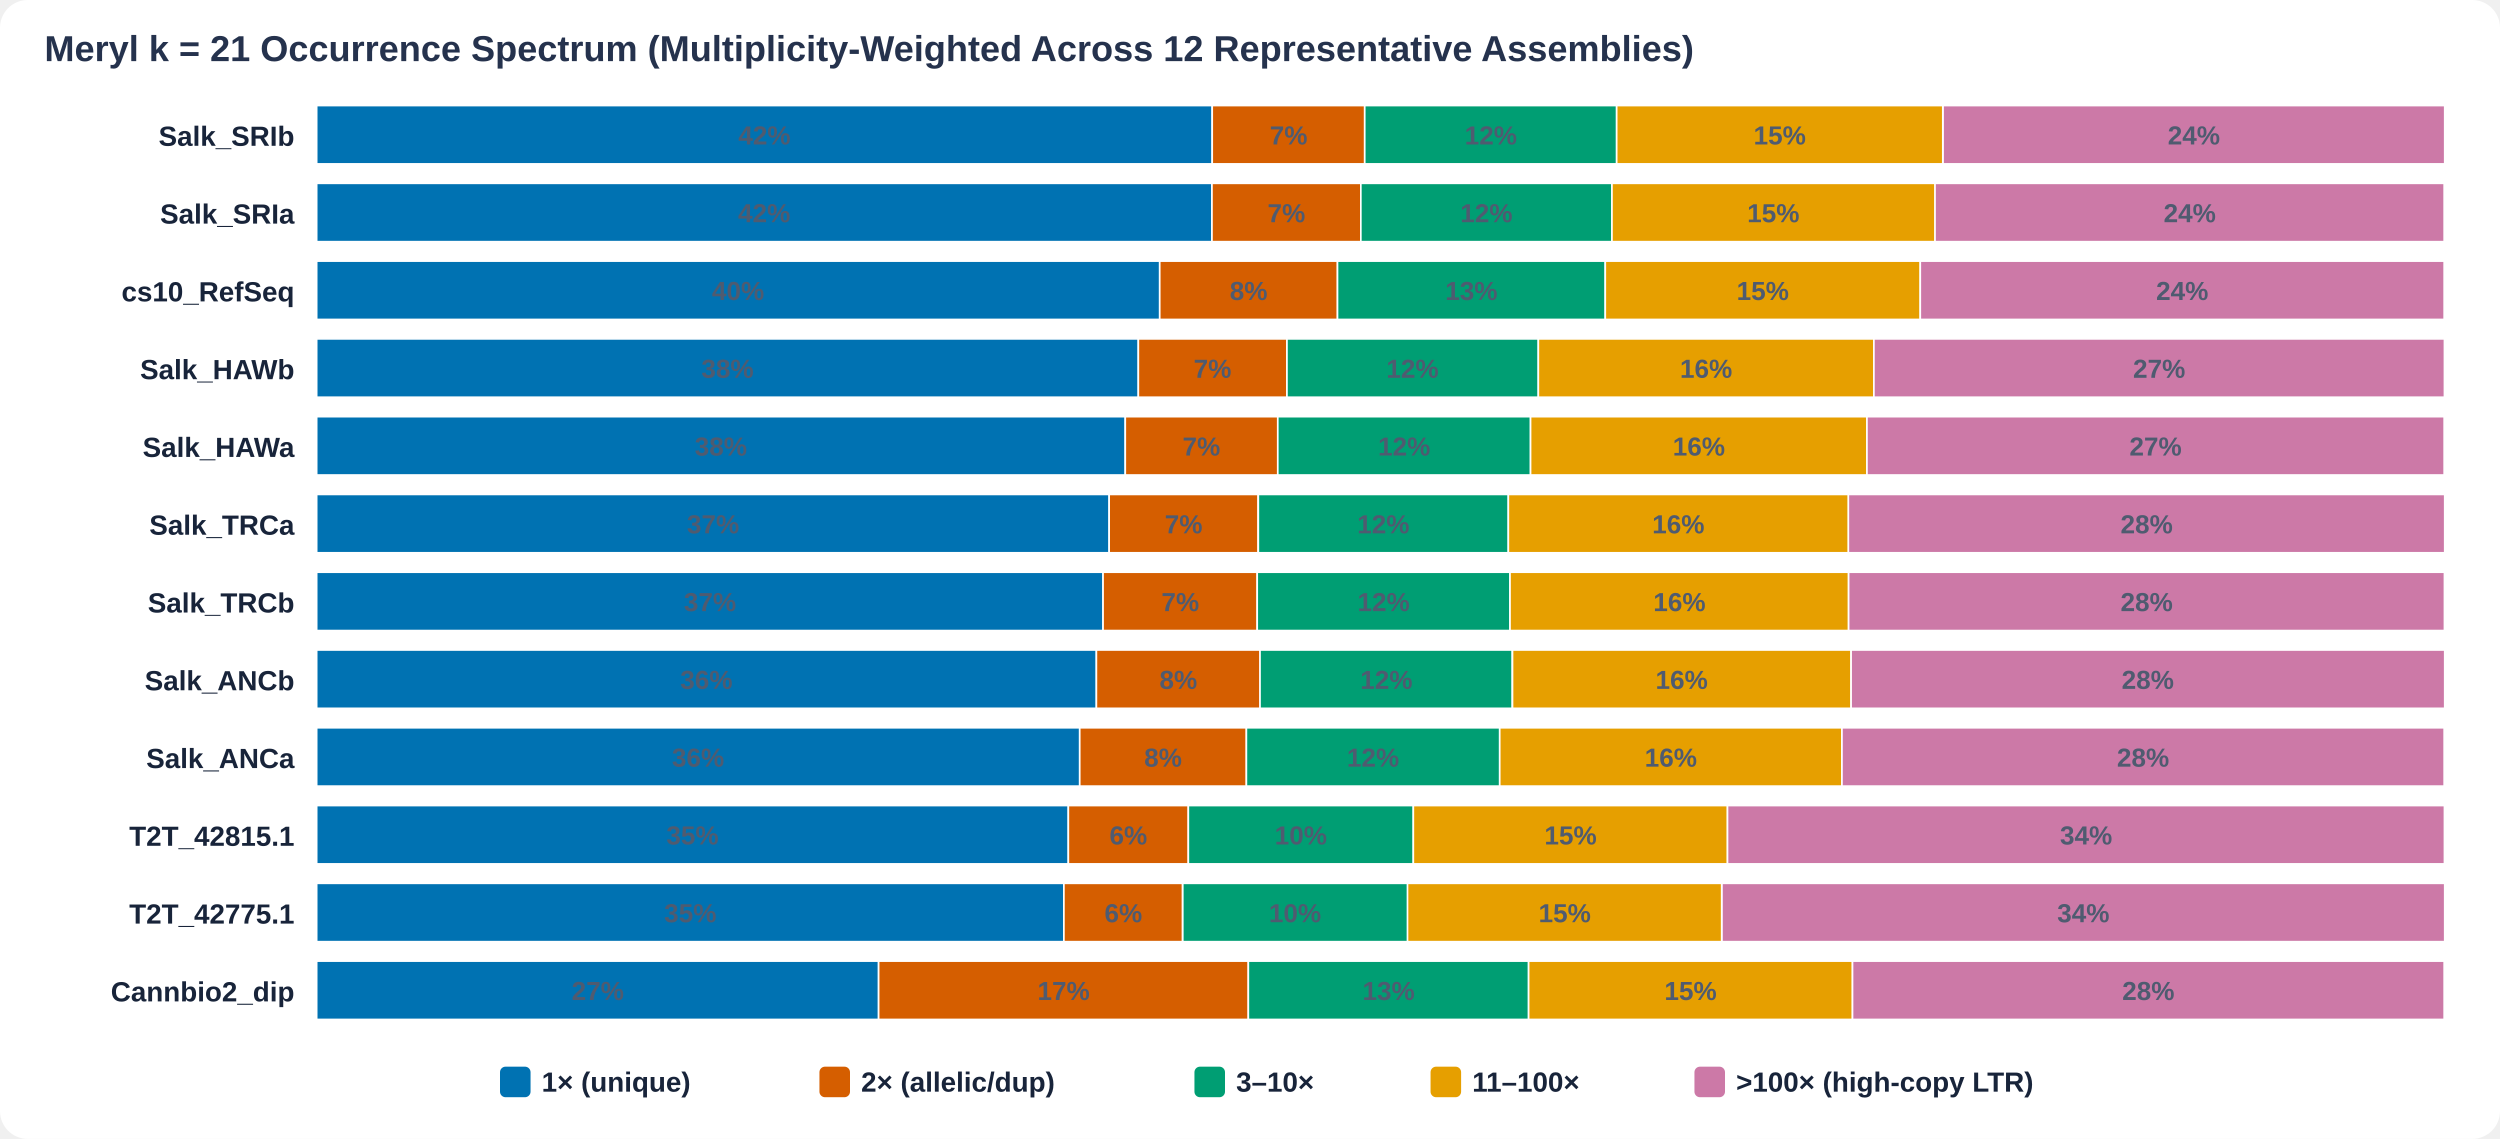
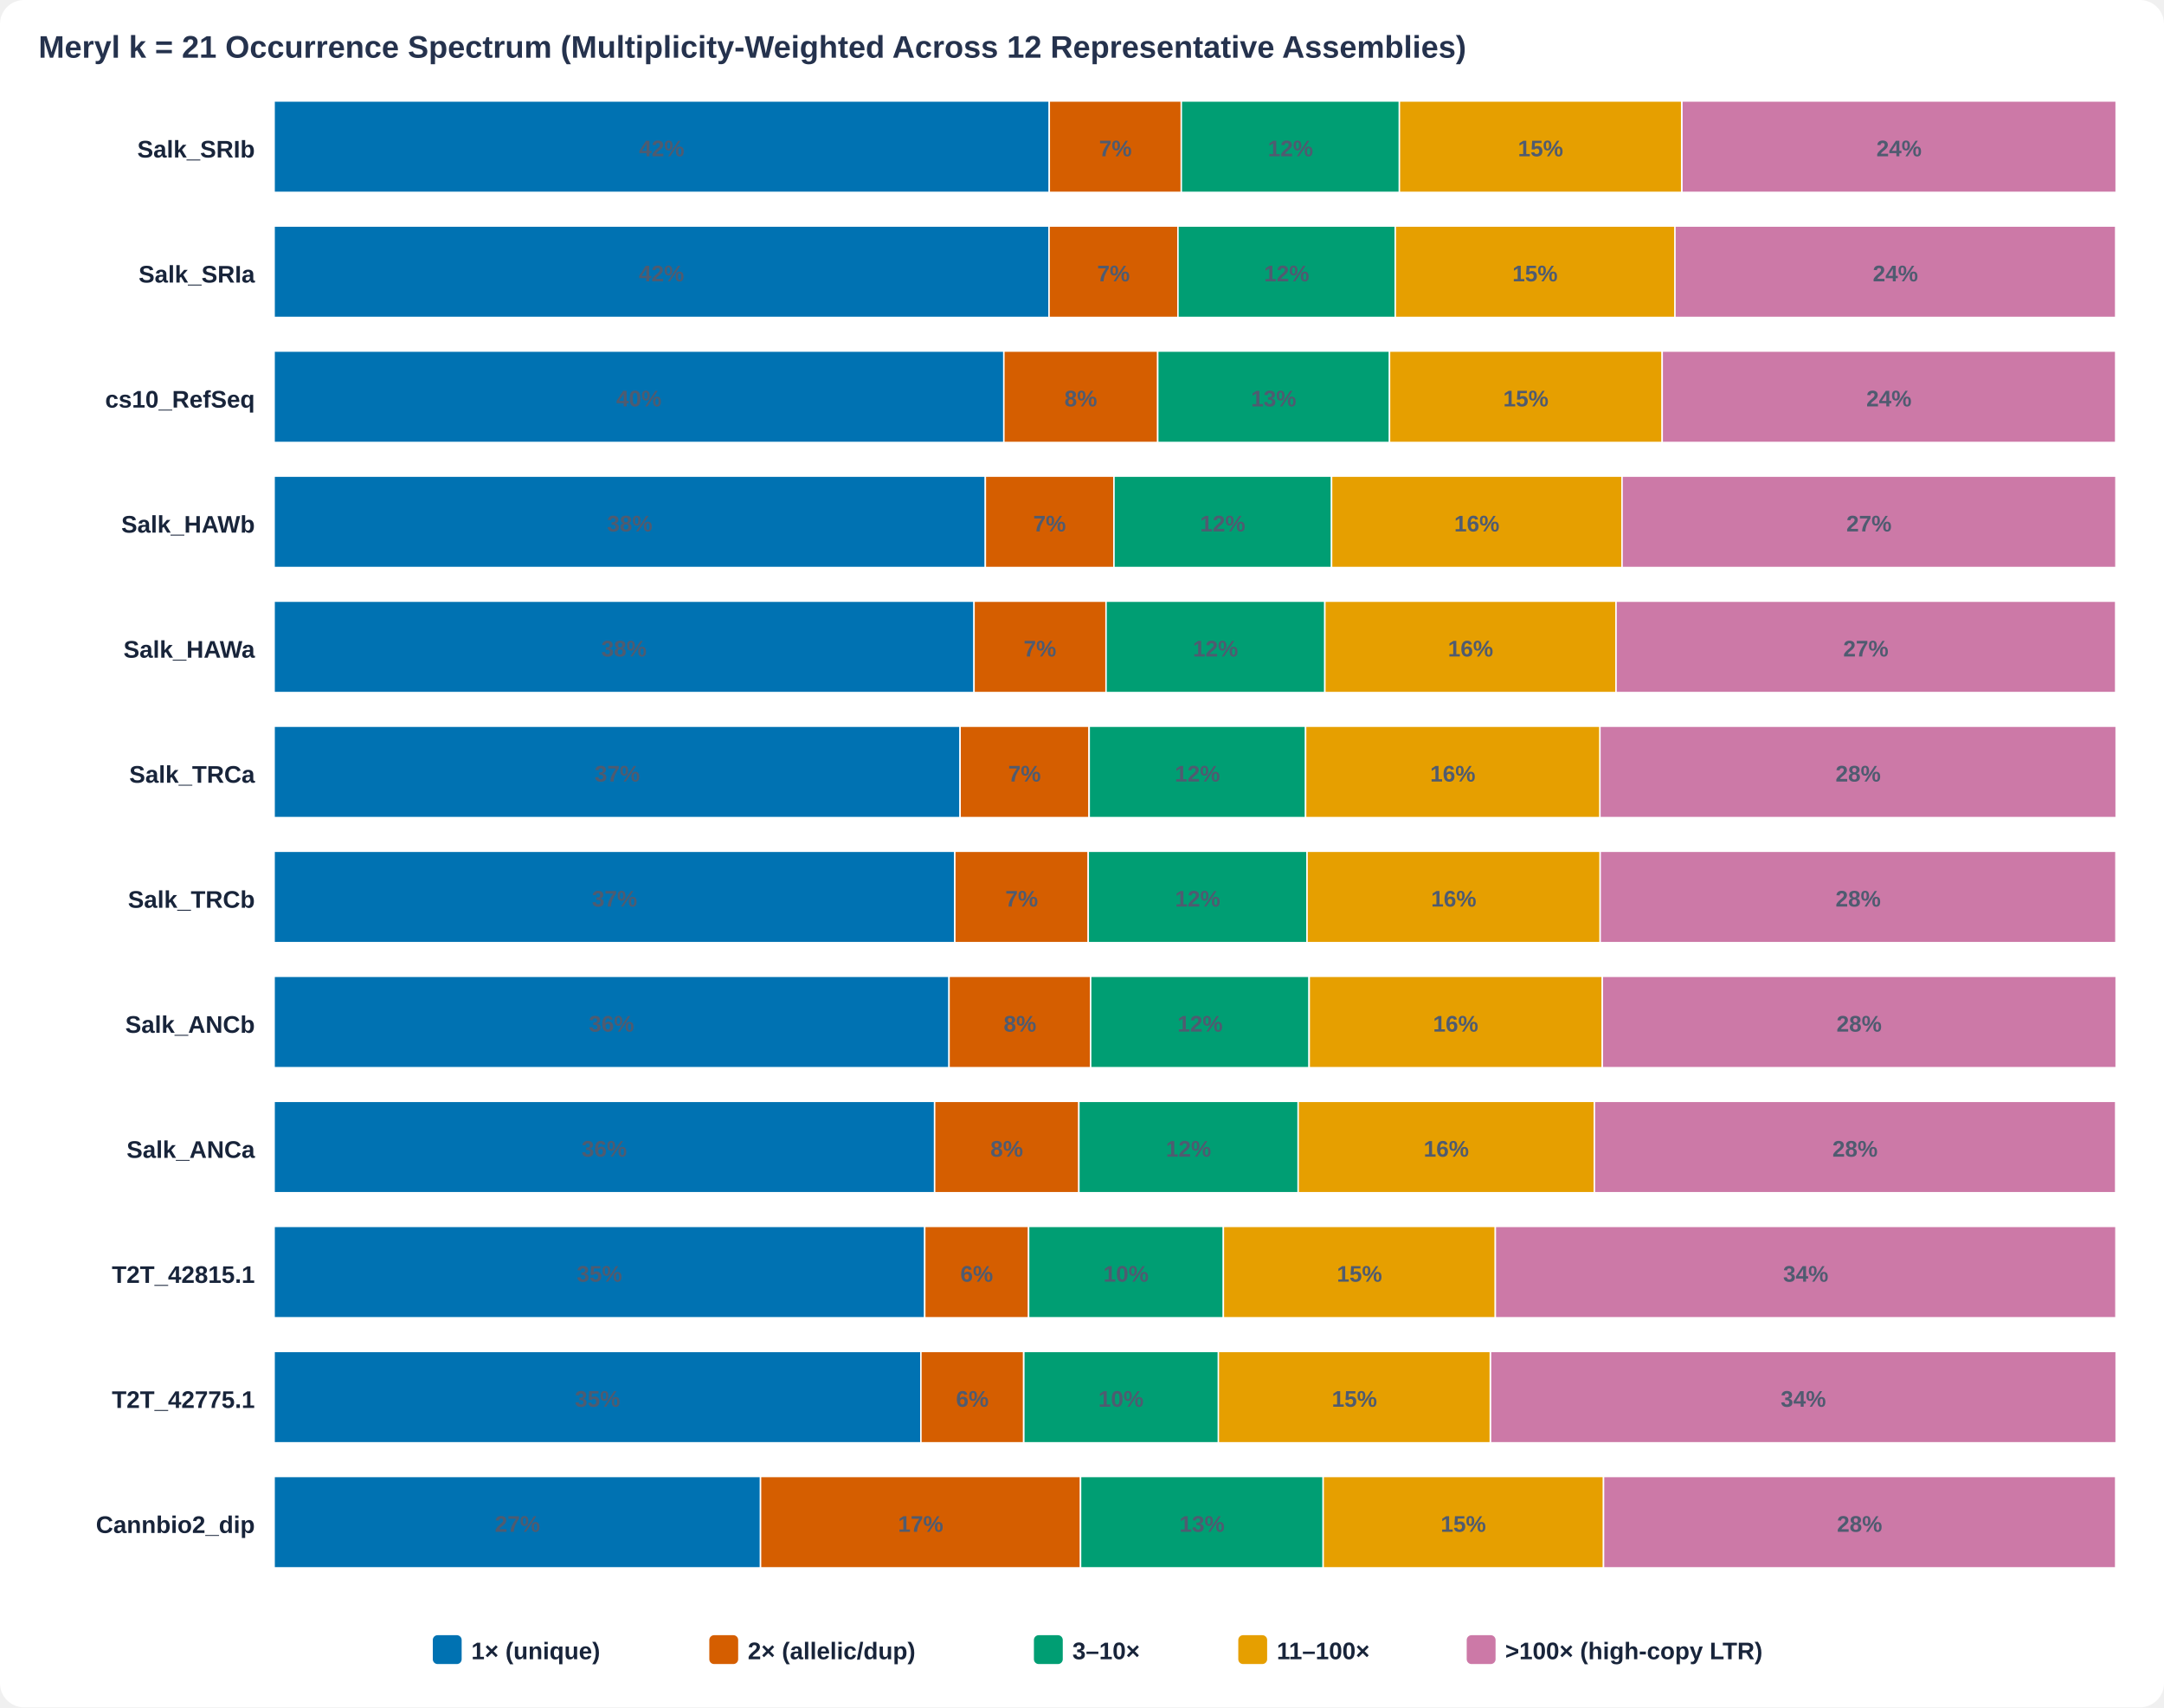
- <svg xmlns="http://www.w3.org/2000/svg" viewBox="0 0 900 410" width="100%" height="100%">
+ <svg xmlns="http://www.w3.org/2000/svg" viewBox="0 0 900 710" width="100%" height="100%">
  <style>
  text { font-family: "Atkinson Hyperlegible Next", "Helvetica Neue", Arial, sans-serif; fill: #18243a; }
  .mono { font-family: "Atkinson Hyperlegible Mono", "SFMono-Regular", Consolas, monospace; }
  .title { font-size: 13px; font-weight: 800; fill: #25324d; }
  .sub { font-size: 10px; fill: #4f5b70; }
  .lbl { font-size: 10px; font-weight: 600; fill: #18243a; }
  .ax { font-size: 9.4px; fill: #4f5b70; }
  .badge { font-size: 12px; font-weight: 800; fill: #ffffff; }
</style>
-   <rect x="0" y="0" width="900" height="410" rx="10" fill="#ffffff" />
-   <text x="16" y="22" class="title">Meryl k = 21 Occurrence Spectrum (Multiplicity-Weighted Across 12 Representative Assemblies)</text>
-   <text x="106.0" y="52.5" text-anchor="end" class="lbl">Salk_SRIb</text>
-   <rect x="114.0" y="38.0" width="322.4" height="21" fill="#0072B2" stroke="#ffffff" stroke-width="0.6" />
-   <text x="275.2" y="52.0" text-anchor="middle" class="ax" fill="#ffffff" font-weight="700">42%</text>
-   <rect x="436.4" y="38.0" width="54.9" height="21" fill="#D55E00" stroke="#ffffff" stroke-width="0.6" />
-   <text x="463.9" y="52.0" text-anchor="middle" class="ax" fill="#ffffff" font-weight="700">7%</text>
-   <rect x="491.3" y="38.0" width="90.7" height="21" fill="#009E73" stroke="#ffffff" stroke-width="0.6" />
-   <text x="536.7" y="52.0" text-anchor="middle" class="ax" fill="#ffffff" font-weight="700">12%</text>
-   <rect x="582.0" y="38.0" width="117.4" height="21" fill="#E69F00" stroke="#ffffff" stroke-width="0.6" />
-   <text x="640.7" y="52.0" text-anchor="middle" class="ax" fill="#ffffff" font-weight="700">15%</text>
-   <rect x="699.5" y="38.0" width="180.6" height="21" fill="#CC79A7" stroke="#ffffff" stroke-width="0.6" />
-   <text x="789.8" y="52.0" text-anchor="middle" class="ax" fill="#ffffff" font-weight="700">24%</text>
-   <text x="106.0" y="80.5" text-anchor="end" class="lbl">Salk_SRIa</text>
-   <rect x="114.0" y="66.0" width="322.3" height="21" fill="#0072B2" stroke="#ffffff" stroke-width="0.6" />
-   <text x="275.1" y="80.0" text-anchor="middle" class="ax" fill="#ffffff" font-weight="700">42%</text>
-   <rect x="436.3" y="66.0" width="53.6" height="21" fill="#D55E00" stroke="#ffffff" stroke-width="0.6" />
-   <text x="463.1" y="80.0" text-anchor="middle" class="ax" fill="#ffffff" font-weight="700">7%</text>
-   <rect x="489.9" y="66.0" width="90.4" height="21" fill="#009E73" stroke="#ffffff" stroke-width="0.6" />
-   <text x="535.1" y="80.0" text-anchor="middle" class="ax" fill="#ffffff" font-weight="700">12%</text>
-   <rect x="580.3" y="66.0" width="116.4" height="21" fill="#E69F00" stroke="#ffffff" stroke-width="0.6" />
-   <text x="638.4" y="80.0" text-anchor="middle" class="ax" fill="#ffffff" font-weight="700">15%</text>
-   <rect x="696.6" y="66.0" width="183.3" height="21" fill="#CC79A7" stroke="#ffffff" stroke-width="0.6" />
-   <text x="788.3" y="80.0" text-anchor="middle" class="ax" fill="#ffffff" font-weight="700">24%</text>
-   <text x="106.0" y="108.5" text-anchor="end" class="lbl">cs10_RefSeq</text>
-   <rect x="114.0" y="94.0" width="303.5" height="21" fill="#0072B2" stroke="#ffffff" stroke-width="0.6" />
-   <text x="265.7" y="108.0" text-anchor="middle" class="ax" fill="#ffffff" font-weight="700">40%</text>
-   <rect x="417.5" y="94.0" width="64.0" height="21" fill="#D55E00" stroke="#ffffff" stroke-width="0.6" />
-   <text x="449.5" y="108.0" text-anchor="middle" class="ax" fill="#ffffff" font-weight="700">8%</text>
-   <rect x="481.5" y="94.0" width="96.4" height="21" fill="#009E73" stroke="#ffffff" stroke-width="0.6" />
-   <text x="529.7" y="108.0" text-anchor="middle" class="ax" fill="#ffffff" font-weight="700">13%</text>
-   <rect x="577.9" y="94.0" width="113.4" height="21" fill="#E69F00" stroke="#ffffff" stroke-width="0.6" />
-   <text x="634.6" y="108.0" text-anchor="middle" class="ax" fill="#ffffff" font-weight="700">15%</text>
-   <rect x="691.3" y="94.0" width="188.6" height="21" fill="#CC79A7" stroke="#ffffff" stroke-width="0.6" />
-   <text x="785.6" y="108.0" text-anchor="middle" class="ax" fill="#ffffff" font-weight="700">24%</text>
-   <text x="106.0" y="136.5" text-anchor="end" class="lbl">Salk_HAWb</text>
-   <rect x="114.0" y="122.0" width="295.8" height="21" fill="#0072B2" stroke="#ffffff" stroke-width="0.6" />
-   <text x="261.9" y="136.0" text-anchor="middle" class="ax" fill="#ffffff" font-weight="700">38%</text>
-   <rect x="409.8" y="122.0" width="53.5" height="21" fill="#D55E00" stroke="#ffffff" stroke-width="0.6" />
-   <text x="436.5" y="136.0" text-anchor="middle" class="ax" fill="#ffffff" font-weight="700">7%</text>
-   <rect x="463.3" y="122.0" width="90.5" height="21" fill="#009E73" stroke="#ffffff" stroke-width="0.6" />
-   <text x="508.5" y="136.0" text-anchor="middle" class="ax" fill="#ffffff" font-weight="700">12%</text>
-   <rect x="553.8" y="122.0" width="120.9" height="21" fill="#E69F00" stroke="#ffffff" stroke-width="0.6" />
-   <text x="614.2" y="136.0" text-anchor="middle" class="ax" fill="#ffffff" font-weight="700">16%</text>
-   <rect x="674.6" y="122.0" width="205.4" height="21" fill="#CC79A7" stroke="#ffffff" stroke-width="0.6" />
-   <text x="777.3" y="136.0" text-anchor="middle" class="ax" fill="#ffffff" font-weight="700">27%</text>
-   <text x="106.0" y="164.5" text-anchor="end" class="lbl">Salk_HAWa</text>
-   <rect x="114.0" y="150.0" width="291.1" height="21" fill="#0072B2" stroke="#ffffff" stroke-width="0.6" />
-   <text x="259.5" y="164.0" text-anchor="middle" class="ax" fill="#ffffff" font-weight="700">38%</text>
-   <rect x="405.1" y="150.0" width="54.9" height="21" fill="#D55E00" stroke="#ffffff" stroke-width="0.6" />
-   <text x="432.5" y="164.0" text-anchor="middle" class="ax" fill="#ffffff" font-weight="700">7%</text>
-   <rect x="460.0" y="150.0" width="91.0" height="21" fill="#009E73" stroke="#ffffff" stroke-width="0.6" />
-   <text x="505.5" y="164.0" text-anchor="middle" class="ax" fill="#ffffff" font-weight="700">12%</text>
-   <rect x="551.0" y="150.0" width="121.1" height="21" fill="#E69F00" stroke="#ffffff" stroke-width="0.6" />
-   <text x="611.6" y="164.0" text-anchor="middle" class="ax" fill="#ffffff" font-weight="700">16%</text>
-   <rect x="672.1" y="150.0" width="207.8" height="21" fill="#CC79A7" stroke="#ffffff" stroke-width="0.6" />
-   <text x="776.0" y="164.0" text-anchor="middle" class="ax" fill="#ffffff" font-weight="700">27%</text>
-   <text x="106.0" y="192.5" text-anchor="end" class="lbl">Salk_TRCa</text>
-   <rect x="114.0" y="178.0" width="285.3" height="21" fill="#0072B2" stroke="#ffffff" stroke-width="0.6" />
-   <text x="256.7" y="192.0" text-anchor="middle" class="ax" fill="#ffffff" font-weight="700">37%</text>
-   <rect x="399.3" y="178.0" width="53.6" height="21" fill="#D55E00" stroke="#ffffff" stroke-width="0.6" />
-   <text x="426.1" y="192.0" text-anchor="middle" class="ax" fill="#ffffff" font-weight="700">7%</text>
-   <rect x="453.0" y="178.0" width="90.0" height="21" fill="#009E73" stroke="#ffffff" stroke-width="0.6" />
-   <text x="498.0" y="192.0" text-anchor="middle" class="ax" fill="#ffffff" font-weight="700">12%</text>
-   <rect x="543.0" y="178.0" width="122.5" height="21" fill="#E69F00" stroke="#ffffff" stroke-width="0.6" />
-   <text x="604.2" y="192.0" text-anchor="middle" class="ax" fill="#ffffff" font-weight="700">16%</text>
-   <rect x="665.4" y="178.0" width="214.7" height="21" fill="#CC79A7" stroke="#ffffff" stroke-width="0.6" />
-   <text x="772.8" y="192.0" text-anchor="middle" class="ax" fill="#ffffff" font-weight="700">28%</text>
-   <text x="106.0" y="220.5" text-anchor="end" class="lbl">Salk_TRCb</text>
-   <rect x="114.0" y="206.0" width="283.1" height="21" fill="#0072B2" stroke="#ffffff" stroke-width="0.6" />
-   <text x="255.6" y="220.0" text-anchor="middle" class="ax" fill="#ffffff" font-weight="700">37%</text>
-   <rect x="397.1" y="206.0" width="55.5" height="21" fill="#D55E00" stroke="#ffffff" stroke-width="0.6" />
-   <text x="424.9" y="220.0" text-anchor="middle" class="ax" fill="#ffffff" font-weight="700">7%</text>
-   <rect x="452.6" y="206.0" width="91.0" height="21" fill="#009E73" stroke="#ffffff" stroke-width="0.6" />
-   <text x="498.1" y="220.0" text-anchor="middle" class="ax" fill="#ffffff" font-weight="700">12%</text>
-   <rect x="543.6" y="206.0" width="121.9" height="21" fill="#E69F00" stroke="#ffffff" stroke-width="0.6" />
-   <text x="604.6" y="220.0" text-anchor="middle" class="ax" fill="#ffffff" font-weight="700">16%</text>
-   <rect x="665.5" y="206.0" width="214.5" height="21" fill="#CC79A7" stroke="#ffffff" stroke-width="0.6" />
-   <text x="772.8" y="220.0" text-anchor="middle" class="ax" fill="#ffffff" font-weight="700">28%</text>
-   <text x="106.0" y="248.5" text-anchor="end" class="lbl">Salk_ANCb</text>
-   <rect x="114.0" y="234.0" width="280.7" height="21" fill="#0072B2" stroke="#ffffff" stroke-width="0.6" />
-   <text x="254.3" y="248.0" text-anchor="middle" class="ax" fill="#ffffff" font-weight="700">36%</text>
-   <rect x="394.7" y="234.0" width="59.0" height="21" fill="#D55E00" stroke="#ffffff" stroke-width="0.6" />
-   <text x="424.2" y="248.0" text-anchor="middle" class="ax" fill="#ffffff" font-weight="700">8%</text>
-   <rect x="453.6" y="234.0" width="90.8" height="21" fill="#009E73" stroke="#ffffff" stroke-width="0.6" />
-   <text x="499.1" y="248.0" text-anchor="middle" class="ax" fill="#ffffff" font-weight="700">12%</text>
-   <rect x="544.5" y="234.0" width="121.9" height="21" fill="#E69F00" stroke="#ffffff" stroke-width="0.6" />
-   <text x="605.4" y="248.0" text-anchor="middle" class="ax" fill="#ffffff" font-weight="700">16%</text>
-   <rect x="666.4" y="234.0" width="213.7" height="21" fill="#CC79A7" stroke="#ffffff" stroke-width="0.6" />
-   <text x="773.2" y="248.0" text-anchor="middle" class="ax" fill="#ffffff" font-weight="700">28%</text>
-   <text x="106.0" y="276.5" text-anchor="end" class="lbl">Salk_ANCa</text>
-   <rect x="114.0" y="262.0" width="274.7" height="21" fill="#0072B2" stroke="#ffffff" stroke-width="0.6" />
-   <text x="251.3" y="276.0" text-anchor="middle" class="ax" fill="#ffffff" font-weight="700">36%</text>
-   <rect x="388.7" y="262.0" width="60.0" height="21" fill="#D55E00" stroke="#ffffff" stroke-width="0.6" />
-   <text x="418.7" y="276.0" text-anchor="middle" class="ax" fill="#ffffff" font-weight="700">8%</text>
-   <rect x="448.7" y="262.0" width="91.2" height="21" fill="#009E73" stroke="#ffffff" stroke-width="0.6" />
-   <text x="494.3" y="276.0" text-anchor="middle" class="ax" fill="#ffffff" font-weight="700">12%</text>
-   <rect x="539.9" y="262.0" width="123.2" height="21" fill="#E69F00" stroke="#ffffff" stroke-width="0.6" />
-   <text x="601.5" y="276.0" text-anchor="middle" class="ax" fill="#ffffff" font-weight="700">16%</text>
-   <rect x="663.1" y="262.0" width="216.8" height="21" fill="#CC79A7" stroke="#ffffff" stroke-width="0.6" />
-   <text x="771.5" y="276.0" text-anchor="middle" class="ax" fill="#ffffff" font-weight="700">28%</text>
-   <text x="106.0" y="304.5" text-anchor="end" class="lbl">T2T_42815.1</text>
-   <rect x="114.0" y="290.0" width="270.6" height="21" fill="#0072B2" stroke="#ffffff" stroke-width="0.6" />
-   <text x="249.3" y="304.0" text-anchor="middle" class="ax" fill="#ffffff" font-weight="700">35%</text>
-   <rect x="384.6" y="290.0" width="43.2" height="21" fill="#D55E00" stroke="#ffffff" stroke-width="0.6" />
-   <text x="406.2" y="304.0" text-anchor="middle" class="ax" fill="#ffffff" font-weight="700">6%</text>
-   <rect x="427.8" y="290.0" width="81.0" height="21" fill="#009E73" stroke="#ffffff" stroke-width="0.6" />
-   <text x="468.3" y="304.0" text-anchor="middle" class="ax" fill="#ffffff" font-weight="700">10%</text>
-   <rect x="508.8" y="290.0" width="113.1" height="21" fill="#E69F00" stroke="#ffffff" stroke-width="0.6" />
-   <text x="565.4" y="304.0" text-anchor="middle" class="ax" fill="#ffffff" font-weight="700">15%</text>
-   <rect x="621.9" y="290.0" width="258.1" height="21" fill="#CC79A7" stroke="#ffffff" stroke-width="0.6" />
-   <text x="751.0" y="304.0" text-anchor="middle" class="ax" fill="#ffffff" font-weight="700">34%</text>
-   <text x="106.0" y="332.5" text-anchor="end" class="lbl">T2T_42775.1</text>
-   <rect x="114.0" y="318.0" width="269.0" height="21" fill="#0072B2" stroke="#ffffff" stroke-width="0.6" />
-   <text x="248.5" y="332.0" text-anchor="middle" class="ax" fill="#ffffff" font-weight="700">35%</text>
-   <rect x="383.0" y="318.0" width="42.7" height="21" fill="#D55E00" stroke="#ffffff" stroke-width="0.6" />
-   <text x="404.4" y="332.0" text-anchor="middle" class="ax" fill="#ffffff" font-weight="700">6%</text>
-   <rect x="425.8" y="318.0" width="81.0" height="21" fill="#009E73" stroke="#ffffff" stroke-width="0.6" />
-   <text x="466.2" y="332.0" text-anchor="middle" class="ax" fill="#ffffff" font-weight="700">10%</text>
-   <rect x="506.7" y="318.0" width="113.1" height="21" fill="#E69F00" stroke="#ffffff" stroke-width="0.6" />
-   <text x="563.3" y="332.0" text-anchor="middle" class="ax" fill="#ffffff" font-weight="700">15%</text>
-   <rect x="619.9" y="318.0" width="260.2" height="21" fill="#CC79A7" stroke="#ffffff" stroke-width="0.6" />
-   <text x="750.0" y="332.0" text-anchor="middle" class="ax" fill="#ffffff" font-weight="700">34%</text>
-   <text x="106.0" y="360.5" text-anchor="end" class="lbl">Cannbio2_dip</text>
-   <rect x="114.0" y="346.0" width="202.3" height="21" fill="#0072B2" stroke="#ffffff" stroke-width="0.6" />
-   <text x="215.2" y="360.0" text-anchor="middle" class="ax" fill="#ffffff" font-weight="700">27%</text>
-   <rect x="316.3" y="346.0" width="133.1" height="21" fill="#D55E00" stroke="#ffffff" stroke-width="0.6" />
-   <text x="382.9" y="360.0" text-anchor="middle" class="ax" fill="#ffffff" font-weight="700">17%</text>
-   <rect x="449.4" y="346.0" width="100.9" height="21" fill="#009E73" stroke="#ffffff" stroke-width="0.6" />
-   <text x="499.9" y="360.0" text-anchor="middle" class="ax" fill="#ffffff" font-weight="700">13%</text>
-   <rect x="550.3" y="346.0" width="116.6" height="21" fill="#E69F00" stroke="#ffffff" stroke-width="0.6" />
-   <text x="608.6" y="360.0" text-anchor="middle" class="ax" fill="#ffffff" font-weight="700">15%</text>
-   <rect x="666.9" y="346.0" width="213.0" height="21" fill="#CC79A7" stroke="#ffffff" stroke-width="0.6" />
-   <text x="773.4" y="360.0" text-anchor="middle" class="ax" fill="#ffffff" font-weight="700">28%</text>
-   <rect x="180" y="384" width="11" height="11" rx="2" fill="#0072B2" />
-   <text x="195" y="393" class="lbl">1× (unique)</text>
-   <rect x="295" y="384" width="11" height="11" rx="2" fill="#D55E00" />
-   <text x="310" y="393" class="lbl">2× (allelic/dup)</text>
-   <rect x="430" y="384" width="11" height="11" rx="2" fill="#009E73" />
-   <text x="445" y="393" class="lbl">3–10×</text>
-   <rect x="515" y="384" width="11" height="11" rx="2" fill="#E69F00" />
-   <text x="530" y="393" class="lbl">11–100×</text>
-   <rect x="610" y="384" width="11" height="11" rx="2" fill="#CC79A7" />
-   <text x="625" y="393" class="lbl">&gt;100× (high-copy LTR)</text>
+   <rect x="0" y="0" width="900" height="710" rx="10" fill="#ffffff" />
+   <text x="16" y="24" class="title">Meryl k = 21 Occurrence Spectrum (Multiplicity-Weighted Across 12 Representative Assemblies)</text>
+   <text x="106.0" y="65.5" text-anchor="end" class="lbl">Salk_SRIb</text>
+   <rect x="114.0" y="42.0" width="322.4" height="38" fill="#0072B2" stroke="#ffffff" stroke-width="0.6" />
+   <text x="275.2" y="65.0" text-anchor="middle" class="ax" fill="#ffffff" font-weight="700">42%</text>
+   <rect x="436.4" y="42.0" width="54.9" height="38" fill="#D55E00" stroke="#ffffff" stroke-width="0.6" />
+   <text x="463.9" y="65.0" text-anchor="middle" class="ax" fill="#ffffff" font-weight="700">7%</text>
+   <rect x="491.3" y="42.0" width="90.7" height="38" fill="#009E73" stroke="#ffffff" stroke-width="0.6" />
+   <text x="536.7" y="65.0" text-anchor="middle" class="ax" fill="#ffffff" font-weight="700">12%</text>
+   <rect x="582.0" y="42.0" width="117.4" height="38" fill="#E69F00" stroke="#ffffff" stroke-width="0.6" />
+   <text x="640.7" y="65.0" text-anchor="middle" class="ax" fill="#ffffff" font-weight="700">15%</text>
+   <rect x="699.5" y="42.0" width="180.6" height="38" fill="#CC79A7" stroke="#ffffff" stroke-width="0.6" />
+   <text x="789.8" y="65.0" text-anchor="middle" class="ax" fill="#ffffff" font-weight="700">24%</text>
+   <text x="106.0" y="117.5" text-anchor="end" class="lbl">Salk_SRIa</text>
+   <rect x="114.0" y="94.0" width="322.3" height="38" fill="#0072B2" stroke="#ffffff" stroke-width="0.6" />
+   <text x="275.1" y="117.0" text-anchor="middle" class="ax" fill="#ffffff" font-weight="700">42%</text>
+   <rect x="436.3" y="94.0" width="53.6" height="38" fill="#D55E00" stroke="#ffffff" stroke-width="0.6" />
+   <text x="463.1" y="117.0" text-anchor="middle" class="ax" fill="#ffffff" font-weight="700">7%</text>
+   <rect x="489.9" y="94.0" width="90.4" height="38" fill="#009E73" stroke="#ffffff" stroke-width="0.6" />
+   <text x="535.1" y="117.0" text-anchor="middle" class="ax" fill="#ffffff" font-weight="700">12%</text>
+   <rect x="580.3" y="94.0" width="116.4" height="38" fill="#E69F00" stroke="#ffffff" stroke-width="0.6" />
+   <text x="638.4" y="117.0" text-anchor="middle" class="ax" fill="#ffffff" font-weight="700">15%</text>
+   <rect x="696.6" y="94.0" width="183.3" height="38" fill="#CC79A7" stroke="#ffffff" stroke-width="0.6" />
+   <text x="788.3" y="117.0" text-anchor="middle" class="ax" fill="#ffffff" font-weight="700">24%</text>
+   <text x="106.0" y="169.5" text-anchor="end" class="lbl">cs10_RefSeq</text>
+   <rect x="114.0" y="146.0" width="303.5" height="38" fill="#0072B2" stroke="#ffffff" stroke-width="0.6" />
+   <text x="265.7" y="169.0" text-anchor="middle" class="ax" fill="#ffffff" font-weight="700">40%</text>
+   <rect x="417.5" y="146.0" width="64.0" height="38" fill="#D55E00" stroke="#ffffff" stroke-width="0.6" />
+   <text x="449.5" y="169.0" text-anchor="middle" class="ax" fill="#ffffff" font-weight="700">8%</text>
+   <rect x="481.5" y="146.0" width="96.4" height="38" fill="#009E73" stroke="#ffffff" stroke-width="0.6" />
+   <text x="529.7" y="169.0" text-anchor="middle" class="ax" fill="#ffffff" font-weight="700">13%</text>
+   <rect x="577.9" y="146.0" width="113.4" height="38" fill="#E69F00" stroke="#ffffff" stroke-width="0.6" />
+   <text x="634.6" y="169.0" text-anchor="middle" class="ax" fill="#ffffff" font-weight="700">15%</text>
+   <rect x="691.3" y="146.0" width="188.6" height="38" fill="#CC79A7" stroke="#ffffff" stroke-width="0.6" />
+   <text x="785.6" y="169.0" text-anchor="middle" class="ax" fill="#ffffff" font-weight="700">24%</text>
+   <text x="106.0" y="221.5" text-anchor="end" class="lbl">Salk_HAWb</text>
+   <rect x="114.0" y="198.0" width="295.8" height="38" fill="#0072B2" stroke="#ffffff" stroke-width="0.6" />
+   <text x="261.9" y="221.0" text-anchor="middle" class="ax" fill="#ffffff" font-weight="700">38%</text>
+   <rect x="409.8" y="198.0" width="53.5" height="38" fill="#D55E00" stroke="#ffffff" stroke-width="0.6" />
+   <text x="436.5" y="221.0" text-anchor="middle" class="ax" fill="#ffffff" font-weight="700">7%</text>
+   <rect x="463.3" y="198.0" width="90.5" height="38" fill="#009E73" stroke="#ffffff" stroke-width="0.6" />
+   <text x="508.5" y="221.0" text-anchor="middle" class="ax" fill="#ffffff" font-weight="700">12%</text>
+   <rect x="553.8" y="198.0" width="120.9" height="38" fill="#E69F00" stroke="#ffffff" stroke-width="0.6" />
+   <text x="614.2" y="221.0" text-anchor="middle" class="ax" fill="#ffffff" font-weight="700">16%</text>
+   <rect x="674.6" y="198.0" width="205.4" height="38" fill="#CC79A7" stroke="#ffffff" stroke-width="0.6" />
+   <text x="777.3" y="221.0" text-anchor="middle" class="ax" fill="#ffffff" font-weight="700">27%</text>
+   <text x="106.0" y="273.5" text-anchor="end" class="lbl">Salk_HAWa</text>
+   <rect x="114.0" y="250.0" width="291.1" height="38" fill="#0072B2" stroke="#ffffff" stroke-width="0.6" />
+   <text x="259.5" y="273.0" text-anchor="middle" class="ax" fill="#ffffff" font-weight="700">38%</text>
+   <rect x="405.1" y="250.0" width="54.9" height="38" fill="#D55E00" stroke="#ffffff" stroke-width="0.6" />
+   <text x="432.5" y="273.0" text-anchor="middle" class="ax" fill="#ffffff" font-weight="700">7%</text>
+   <rect x="460.0" y="250.0" width="91.0" height="38" fill="#009E73" stroke="#ffffff" stroke-width="0.6" />
+   <text x="505.5" y="273.0" text-anchor="middle" class="ax" fill="#ffffff" font-weight="700">12%</text>
+   <rect x="551.0" y="250.0" width="121.1" height="38" fill="#E69F00" stroke="#ffffff" stroke-width="0.6" />
+   <text x="611.6" y="273.0" text-anchor="middle" class="ax" fill="#ffffff" font-weight="700">16%</text>
+   <rect x="672.1" y="250.0" width="207.8" height="38" fill="#CC79A7" stroke="#ffffff" stroke-width="0.6" />
+   <text x="776.0" y="273.0" text-anchor="middle" class="ax" fill="#ffffff" font-weight="700">27%</text>
+   <text x="106.0" y="325.5" text-anchor="end" class="lbl">Salk_TRCa</text>
+   <rect x="114.0" y="302.0" width="285.3" height="38" fill="#0072B2" stroke="#ffffff" stroke-width="0.6" />
+   <text x="256.7" y="325.0" text-anchor="middle" class="ax" fill="#ffffff" font-weight="700">37%</text>
+   <rect x="399.3" y="302.0" width="53.6" height="38" fill="#D55E00" stroke="#ffffff" stroke-width="0.6" />
+   <text x="426.1" y="325.0" text-anchor="middle" class="ax" fill="#ffffff" font-weight="700">7%</text>
+   <rect x="453.0" y="302.0" width="90.0" height="38" fill="#009E73" stroke="#ffffff" stroke-width="0.6" />
+   <text x="498.0" y="325.0" text-anchor="middle" class="ax" fill="#ffffff" font-weight="700">12%</text>
+   <rect x="543.0" y="302.0" width="122.5" height="38" fill="#E69F00" stroke="#ffffff" stroke-width="0.6" />
+   <text x="604.2" y="325.0" text-anchor="middle" class="ax" fill="#ffffff" font-weight="700">16%</text>
+   <rect x="665.4" y="302.0" width="214.7" height="38" fill="#CC79A7" stroke="#ffffff" stroke-width="0.6" />
+   <text x="772.8" y="325.0" text-anchor="middle" class="ax" fill="#ffffff" font-weight="700">28%</text>
+   <text x="106.0" y="377.5" text-anchor="end" class="lbl">Salk_TRCb</text>
+   <rect x="114.0" y="354.0" width="283.1" height="38" fill="#0072B2" stroke="#ffffff" stroke-width="0.6" />
+   <text x="255.6" y="377.0" text-anchor="middle" class="ax" fill="#ffffff" font-weight="700">37%</text>
+   <rect x="397.1" y="354.0" width="55.5" height="38" fill="#D55E00" stroke="#ffffff" stroke-width="0.6" />
+   <text x="424.9" y="377.0" text-anchor="middle" class="ax" fill="#ffffff" font-weight="700">7%</text>
+   <rect x="452.6" y="354.0" width="91.0" height="38" fill="#009E73" stroke="#ffffff" stroke-width="0.6" />
+   <text x="498.1" y="377.0" text-anchor="middle" class="ax" fill="#ffffff" font-weight="700">12%</text>
+   <rect x="543.6" y="354.0" width="121.9" height="38" fill="#E69F00" stroke="#ffffff" stroke-width="0.6" />
+   <text x="604.6" y="377.0" text-anchor="middle" class="ax" fill="#ffffff" font-weight="700">16%</text>
+   <rect x="665.5" y="354.0" width="214.5" height="38" fill="#CC79A7" stroke="#ffffff" stroke-width="0.6" />
+   <text x="772.8" y="377.0" text-anchor="middle" class="ax" fill="#ffffff" font-weight="700">28%</text>
+   <text x="106.0" y="429.5" text-anchor="end" class="lbl">Salk_ANCb</text>
+   <rect x="114.0" y="406.0" width="280.7" height="38" fill="#0072B2" stroke="#ffffff" stroke-width="0.6" />
+   <text x="254.3" y="429.0" text-anchor="middle" class="ax" fill="#ffffff" font-weight="700">36%</text>
+   <rect x="394.7" y="406.0" width="59.0" height="38" fill="#D55E00" stroke="#ffffff" stroke-width="0.6" />
+   <text x="424.2" y="429.0" text-anchor="middle" class="ax" fill="#ffffff" font-weight="700">8%</text>
+   <rect x="453.6" y="406.0" width="90.8" height="38" fill="#009E73" stroke="#ffffff" stroke-width="0.6" />
+   <text x="499.1" y="429.0" text-anchor="middle" class="ax" fill="#ffffff" font-weight="700">12%</text>
+   <rect x="544.5" y="406.0" width="121.9" height="38" fill="#E69F00" stroke="#ffffff" stroke-width="0.6" />
+   <text x="605.4" y="429.0" text-anchor="middle" class="ax" fill="#ffffff" font-weight="700">16%</text>
+   <rect x="666.4" y="406.0" width="213.7" height="38" fill="#CC79A7" stroke="#ffffff" stroke-width="0.6" />
+   <text x="773.2" y="429.0" text-anchor="middle" class="ax" fill="#ffffff" font-weight="700">28%</text>
+   <text x="106.0" y="481.5" text-anchor="end" class="lbl">Salk_ANCa</text>
+   <rect x="114.0" y="458.0" width="274.7" height="38" fill="#0072B2" stroke="#ffffff" stroke-width="0.6" />
+   <text x="251.3" y="481.0" text-anchor="middle" class="ax" fill="#ffffff" font-weight="700">36%</text>
+   <rect x="388.7" y="458.0" width="60.0" height="38" fill="#D55E00" stroke="#ffffff" stroke-width="0.6" />
+   <text x="418.7" y="481.0" text-anchor="middle" class="ax" fill="#ffffff" font-weight="700">8%</text>
+   <rect x="448.7" y="458.0" width="91.2" height="38" fill="#009E73" stroke="#ffffff" stroke-width="0.6" />
+   <text x="494.3" y="481.0" text-anchor="middle" class="ax" fill="#ffffff" font-weight="700">12%</text>
+   <rect x="539.9" y="458.0" width="123.2" height="38" fill="#E69F00" stroke="#ffffff" stroke-width="0.6" />
+   <text x="601.5" y="481.0" text-anchor="middle" class="ax" fill="#ffffff" font-weight="700">16%</text>
+   <rect x="663.1" y="458.0" width="216.8" height="38" fill="#CC79A7" stroke="#ffffff" stroke-width="0.6" />
+   <text x="771.5" y="481.0" text-anchor="middle" class="ax" fill="#ffffff" font-weight="700">28%</text>
+   <text x="106.0" y="533.5" text-anchor="end" class="lbl">T2T_42815.1</text>
+   <rect x="114.0" y="510.0" width="270.6" height="38" fill="#0072B2" stroke="#ffffff" stroke-width="0.6" />
+   <text x="249.3" y="533.0" text-anchor="middle" class="ax" fill="#ffffff" font-weight="700">35%</text>
+   <rect x="384.6" y="510.0" width="43.2" height="38" fill="#D55E00" stroke="#ffffff" stroke-width="0.6" />
+   <text x="406.2" y="533.0" text-anchor="middle" class="ax" fill="#ffffff" font-weight="700">6%</text>
+   <rect x="427.8" y="510.0" width="81.0" height="38" fill="#009E73" stroke="#ffffff" stroke-width="0.6" />
+   <text x="468.3" y="533.0" text-anchor="middle" class="ax" fill="#ffffff" font-weight="700">10%</text>
+   <rect x="508.8" y="510.0" width="113.1" height="38" fill="#E69F00" stroke="#ffffff" stroke-width="0.6" />
+   <text x="565.4" y="533.0" text-anchor="middle" class="ax" fill="#ffffff" font-weight="700">15%</text>
+   <rect x="621.9" y="510.0" width="258.1" height="38" fill="#CC79A7" stroke="#ffffff" stroke-width="0.6" />
+   <text x="751.0" y="533.0" text-anchor="middle" class="ax" fill="#ffffff" font-weight="700">34%</text>
+   <text x="106.0" y="585.5" text-anchor="end" class="lbl">T2T_42775.1</text>
+   <rect x="114.0" y="562.0" width="269.0" height="38" fill="#0072B2" stroke="#ffffff" stroke-width="0.6" />
+   <text x="248.5" y="585.0" text-anchor="middle" class="ax" fill="#ffffff" font-weight="700">35%</text>
+   <rect x="383.0" y="562.0" width="42.7" height="38" fill="#D55E00" stroke="#ffffff" stroke-width="0.6" />
+   <text x="404.4" y="585.0" text-anchor="middle" class="ax" fill="#ffffff" font-weight="700">6%</text>
+   <rect x="425.8" y="562.0" width="81.0" height="38" fill="#009E73" stroke="#ffffff" stroke-width="0.6" />
+   <text x="466.2" y="585.0" text-anchor="middle" class="ax" fill="#ffffff" font-weight="700">10%</text>
+   <rect x="506.7" y="562.0" width="113.1" height="38" fill="#E69F00" stroke="#ffffff" stroke-width="0.6" />
+   <text x="563.3" y="585.0" text-anchor="middle" class="ax" fill="#ffffff" font-weight="700">15%</text>
+   <rect x="619.9" y="562.0" width="260.2" height="38" fill="#CC79A7" stroke="#ffffff" stroke-width="0.6" />
+   <text x="750.0" y="585.0" text-anchor="middle" class="ax" fill="#ffffff" font-weight="700">34%</text>
+   <text x="106.0" y="637.5" text-anchor="end" class="lbl">Cannbio2_dip</text>
+   <rect x="114.0" y="614.0" width="202.3" height="38" fill="#0072B2" stroke="#ffffff" stroke-width="0.6" />
+   <text x="215.2" y="637.0" text-anchor="middle" class="ax" fill="#ffffff" font-weight="700">27%</text>
+   <rect x="316.3" y="614.0" width="133.1" height="38" fill="#D55E00" stroke="#ffffff" stroke-width="0.6" />
+   <text x="382.9" y="637.0" text-anchor="middle" class="ax" fill="#ffffff" font-weight="700">17%</text>
+   <rect x="449.4" y="614.0" width="100.9" height="38" fill="#009E73" stroke="#ffffff" stroke-width="0.6" />
+   <text x="499.9" y="637.0" text-anchor="middle" class="ax" fill="#ffffff" font-weight="700">13%</text>
+   <rect x="550.3" y="614.0" width="116.6" height="38" fill="#E69F00" stroke="#ffffff" stroke-width="0.6" />
+   <text x="608.6" y="637.0" text-anchor="middle" class="ax" fill="#ffffff" font-weight="700">15%</text>
+   <rect x="666.9" y="614.0" width="213.0" height="38" fill="#CC79A7" stroke="#ffffff" stroke-width="0.6" />
+   <text x="773.4" y="637.0" text-anchor="middle" class="ax" fill="#ffffff" font-weight="700">28%</text>
+   <rect x="180" y="680" width="12" height="12" rx="2" fill="#0072B2" />
+   <text x="196" y="690" class="lbl">1× (unique)</text>
+   <rect x="295" y="680" width="12" height="12" rx="2" fill="#D55E00" />
+   <text x="311" y="690" class="lbl">2× (allelic/dup)</text>
+   <rect x="430" y="680" width="12" height="12" rx="2" fill="#009E73" />
+   <text x="446" y="690" class="lbl">3–10×</text>
+   <rect x="515" y="680" width="12" height="12" rx="2" fill="#E69F00" />
+   <text x="531" y="690" class="lbl">11–100×</text>
+   <rect x="610" y="680" width="12" height="12" rx="2" fill="#CC79A7" />
+   <text x="626" y="690" class="lbl">&gt;100× (high-copy LTR)</text>
</svg>
